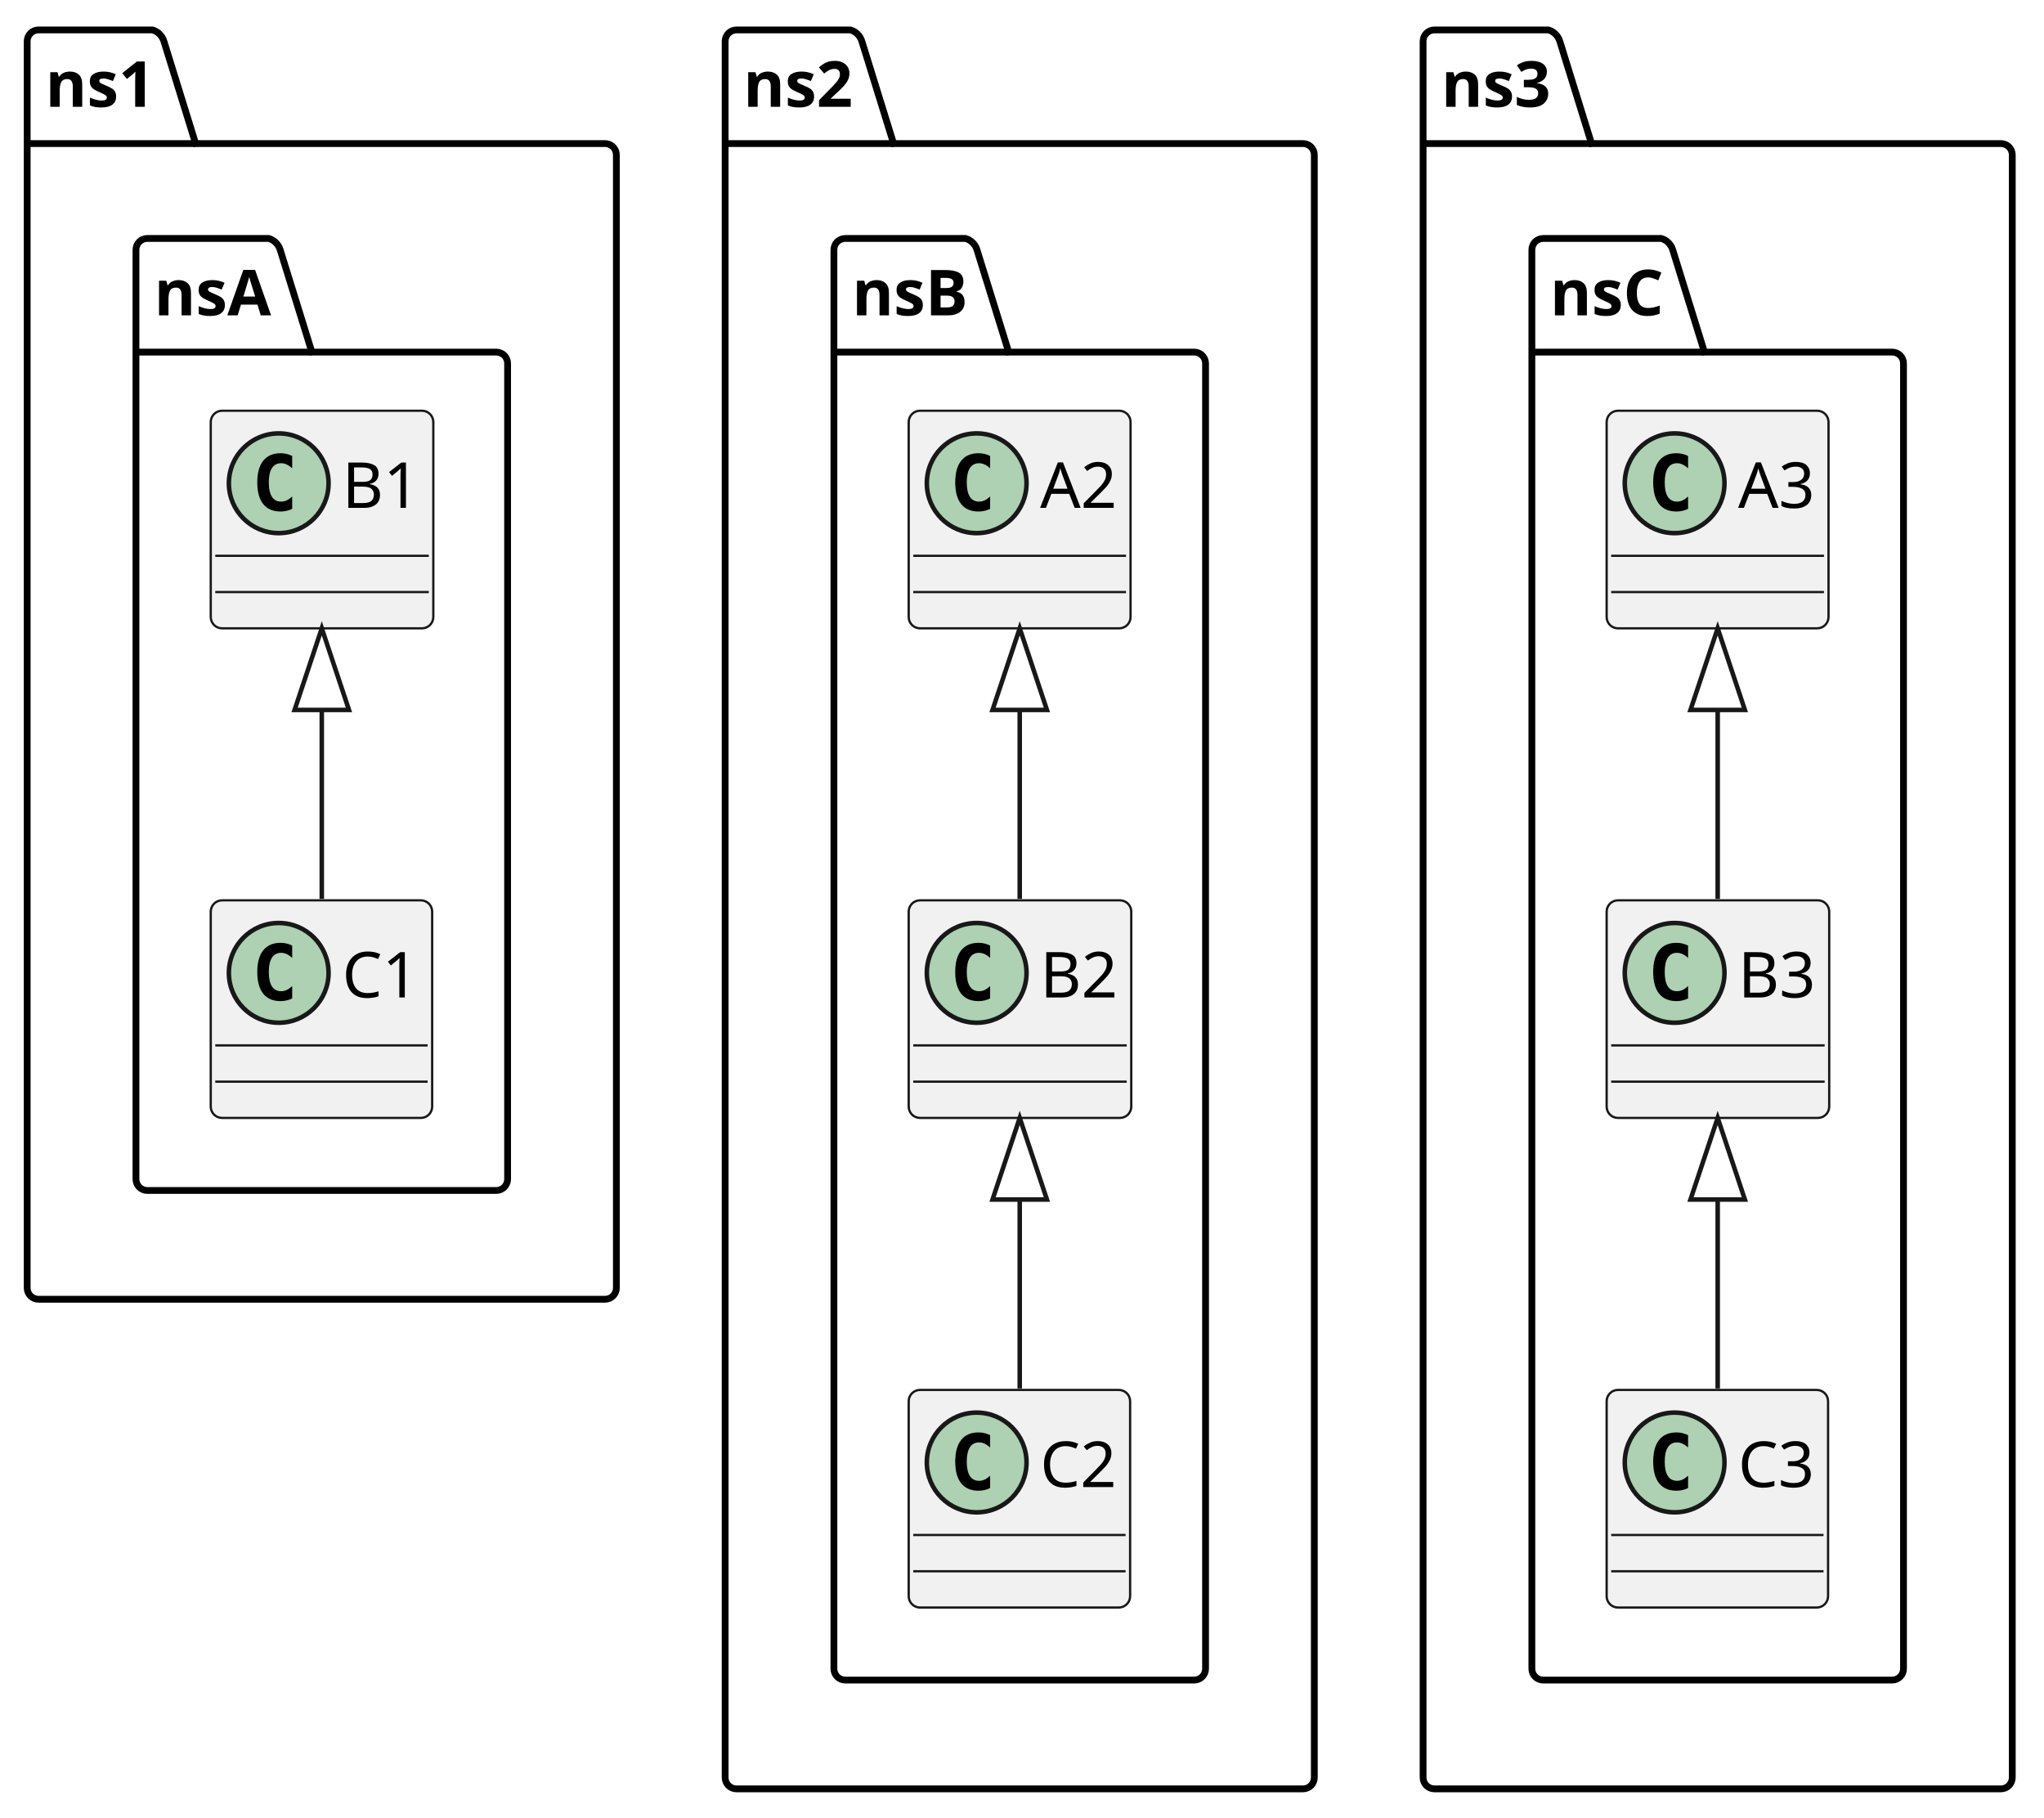
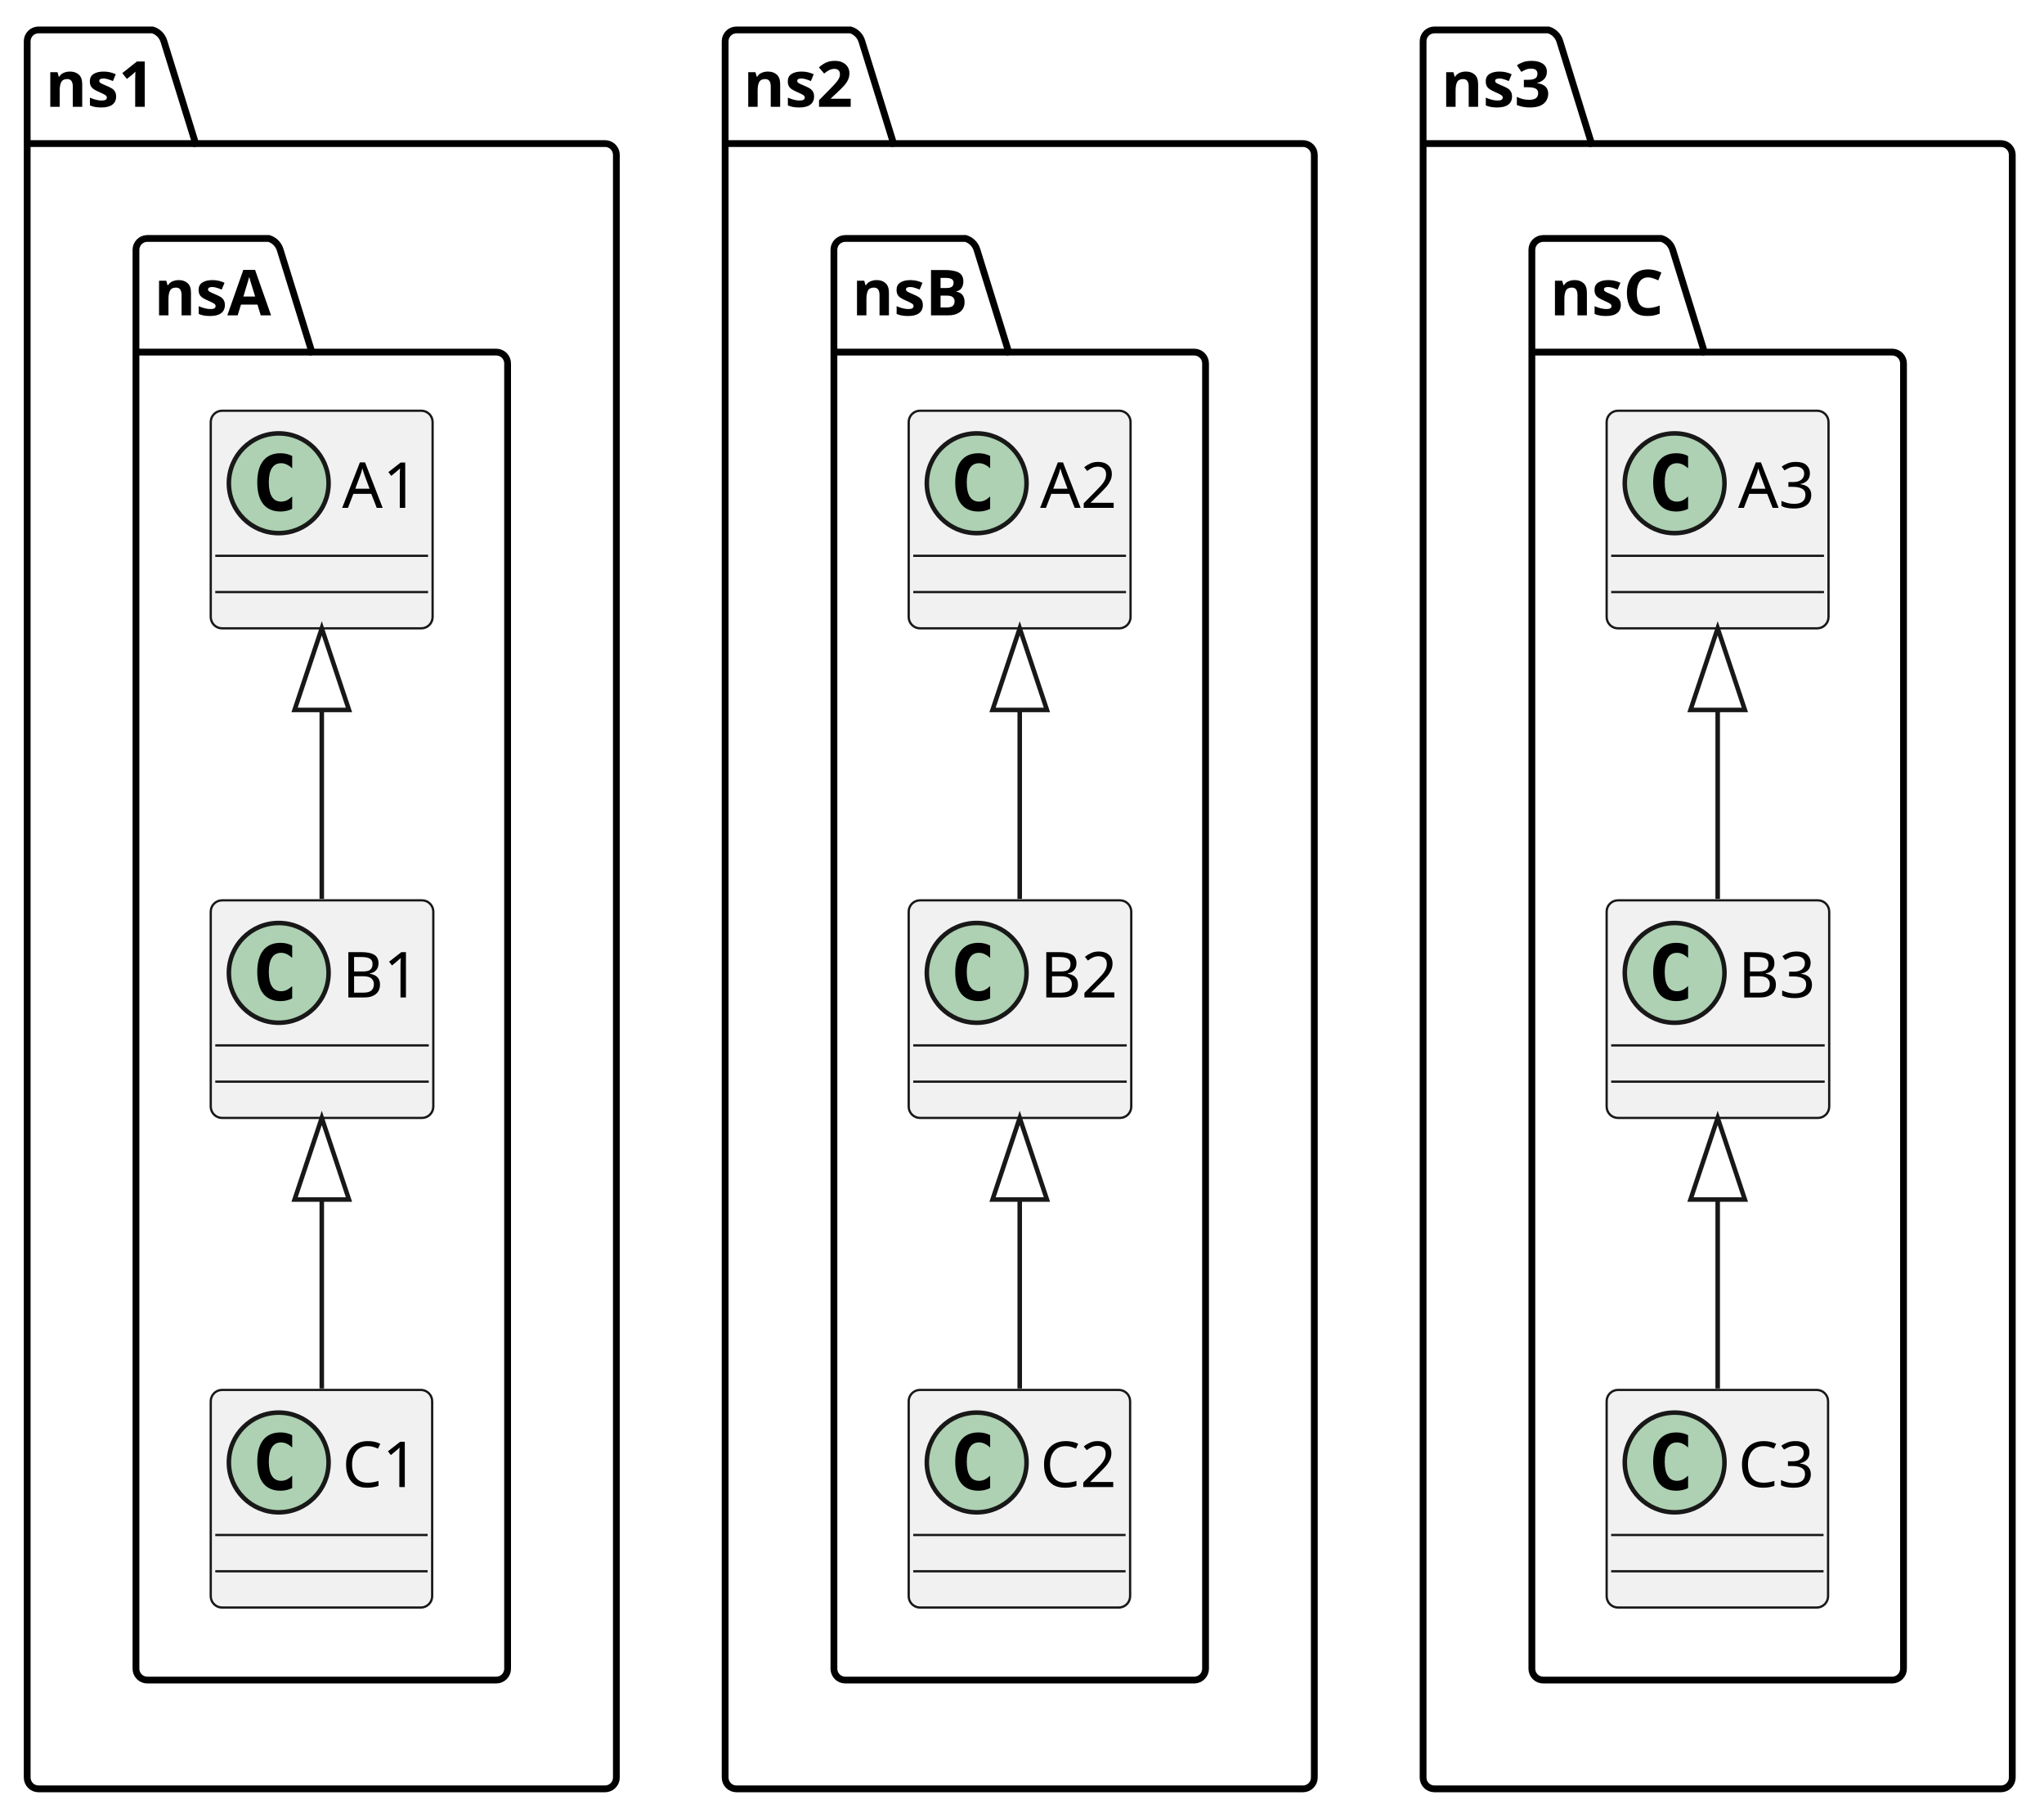
<svg xmlns="http://www.w3.org/2000/svg" contentStyleType="text/css" data-diagram-type="CLASS" height="401px" preserveAspectRatio="none" style="width:451px;height:401px;background:#FFFFFF;" version="1.1" viewBox="0 0 451 401" width="451px" zoomAndPan="magnify">
  <defs>
    <style type="text/css">a:hover { text-decoration: underline; }</style>
  </defs>
  <g>
    <g id="cluster_C_0016767420676079821164">
-       <path d="M8.5,6.602 L33.664,6.602 A3.75,3.75 0 0 1 36.164,9.102 L43.164,31.67 L133.5,31.67 A2.5,2.5 0 0 1 136,34.17 L136,284.102 A2.5,2.5 0 0 1 133.5,286.602 L8.5,286.602 A2.5,2.5 0 0 1 6,284.102 L6,9.102 A2.5,2.5 0 0 1 8.5,6.602 " fill="transparent" style="stroke:#000000;stroke-width:1.5;" />
+       <path d="M8.5,6.602 L33.664,6.602 A3.75,3.75 0 0 1 36.164,9.102 L43.164,31.67 L133.5,31.67 A2.5,2.5 0 0 1 136,34.17 L136,392.102 A2.5,2.5 0 0 1 133.5,394.602 L8.5,394.602 A2.5,2.5 0 0 1 6,392.102 L6,9.102 A2.5,2.5 0 0 1 8.5,6.602 " fill="transparent" style="stroke:#000000;stroke-width:1.5;" />
      <line style="stroke:#000000;stroke-width:1.5;" x1="6" x2="43.164" y1="31.67" y2="31.67" />
      <text fill="#000000" font-family="sans-serif" font-size="14" font-weight="bold" lengthAdjust="spacing" textLength="24.164" x="10" y="23.568">ns1</text>
    </g>
    <g id="cluster_C_0012677732030673435502">
-       <path d="M32.5,52.602 L59.316,52.602 A3.75,3.75 0 0 1 61.816,55.102 L68.816,77.67 L109.5,77.67 A2.5,2.5 0 0 1 112,80.17 L112,260.102 A2.5,2.5 0 0 1 109.5,262.602 L32.5,262.602 A2.5,2.5 0 0 1 30,260.102 L30,55.102 A2.5,2.5 0 0 1 32.5,52.602 " fill="transparent" style="stroke:#000000;stroke-width:1.5;" />
+       <path d="M32.5,52.602 L59.316,52.602 A3.75,3.75 0 0 1 61.816,55.102 L68.816,77.67 L109.5,77.67 A2.5,2.5 0 0 1 112,80.17 L112,368.102 A2.5,2.5 0 0 1 109.5,370.602 L32.5,370.602 A2.5,2.5 0 0 1 30,368.102 L30,55.102 A2.5,2.5 0 0 1 32.5,52.602 " fill="transparent" style="stroke:#000000;stroke-width:1.5;" />
      <line style="stroke:#000000;stroke-width:1.5;" x1="30" x2="68.816" y1="77.67" y2="77.67" />
      <text fill="#000000" font-family="sans-serif" font-size="14" font-weight="bold" lengthAdjust="spacing" textLength="25.816" x="34" y="69.568">nsA</text>
    </g>
    <g id="cluster_C_0012259625068549411766">
      <path d="M162.5,6.602 L187.664,6.602 A3.75,3.75 0 0 1 190.164,9.102 L197.164,31.67 L287.5,31.67 A2.5,2.5 0 0 1 290,34.17 L290,392.102 A2.5,2.5 0 0 1 287.5,394.602 L162.5,394.602 A2.5,2.5 0 0 1 160,392.102 L160,9.102 A2.5,2.5 0 0 1 162.5,6.602 " fill="transparent" style="stroke:#000000;stroke-width:1.5;" />
      <line style="stroke:#000000;stroke-width:1.5;" x1="160" x2="197.164" y1="31.67" y2="31.67" />
      <text fill="#000000" font-family="sans-serif" font-size="14" font-weight="bold" lengthAdjust="spacing" textLength="24.164" x="164" y="23.568">ns2</text>
    </g>
    <g id="cluster_C_0012948024638410995464">
      <path d="M186.5,52.602 L213.064,52.602 A3.75,3.75 0 0 1 215.564,55.102 L222.564,77.67 L263.5,77.67 A2.5,2.5 0 0 1 266,80.17 L266,368.102 A2.5,2.5 0 0 1 263.5,370.602 L186.5,370.602 A2.5,2.5 0 0 1 184,368.102 L184,55.102 A2.5,2.5 0 0 1 186.5,52.602 " fill="transparent" style="stroke:#000000;stroke-width:1.5;" />
      <line style="stroke:#000000;stroke-width:1.5;" x1="184" x2="222.564" y1="77.67" y2="77.67" />
      <text fill="#000000" font-family="sans-serif" font-size="14" font-weight="bold" lengthAdjust="spacing" textLength="25.564" x="188" y="69.568">nsB</text>
    </g>
    <g id="cluster_C_0002883017500418022946">
      <path d="M316.5,6.602 L341.664,6.602 A3.75,3.75 0 0 1 344.164,9.102 L351.164,31.67 L441.5,31.67 A2.5,2.5 0 0 1 444,34.17 L444,392.102 A2.5,2.5 0 0 1 441.5,394.602 L316.5,394.602 A2.5,2.5 0 0 1 314,392.102 L314,9.102 A2.5,2.5 0 0 1 316.5,6.602 " fill="transparent" style="stroke:#000000;stroke-width:1.5;" />
      <line style="stroke:#000000;stroke-width:1.5;" x1="314" x2="351.164" y1="31.67" y2="31.67" />
      <text fill="#000000" font-family="sans-serif" font-size="14" font-weight="bold" lengthAdjust="spacing" textLength="24.164" x="318" y="23.568">ns3</text>
    </g>
    <g id="cluster_C_0000771604087714694565">
      <path d="M340.5,52.602 L366.574,52.602 A3.75,3.75 0 0 1 369.074,55.102 L376.074,77.67 L417.5,77.67 A2.5,2.5 0 0 1 420,80.17 L420,368.102 A2.5,2.5 0 0 1 417.5,370.602 L340.5,370.602 A2.5,2.5 0 0 1 338,368.102 L338,55.102 A2.5,2.5 0 0 1 340.5,52.602 " fill="transparent" style="stroke:#000000;stroke-width:1.5;" />
      <line style="stroke:#000000;stroke-width:1.5;" x1="338" x2="376.074" y1="77.67" y2="77.67" />
      <text fill="#000000" font-family="sans-serif" font-size="14" font-weight="bold" lengthAdjust="spacing" textLength="25.074" x="342" y="69.568">nsC</text>
    </g>
-     <g id="elem_C_0015596320250571206658">
-       <rect codeLine="4" fill="#F1F1F1" height="48" id="C_0015596320250571206658" rx="2.5" ry="2.5" style="stroke:#181818;stroke-width:0.5;" width="49.108" x="46.5" y="90.602" />
+     <g id="elem_C_0012142696412443839931">
+       <rect codeLine="4" fill="#F1F1F1" height="48" id="C_0012142696412443839931" rx="2.5" ry="2.5" style="stroke:#181818;stroke-width:0.5;" width="48.954" x="46.5" y="90.602" />
      <ellipse cx="61.5" cy="106.602" fill="#ADD1B2" rx="11" ry="11" style="stroke:#181818;stroke-width:1;" />
      <path d="M64.469,112.243 Q63.891,112.54 63.25,112.68 Q62.609,112.836 61.906,112.836 Q59.406,112.836 58.078,111.196 Q56.766,109.54 56.766,106.415 Q56.766,103.29 58.078,101.633 Q59.406,99.977 61.906,99.977 Q62.609,99.977 63.25,100.133 Q63.906,100.29 64.469,100.586 L64.469,103.305 Q63.844,102.727 63.25,102.461 Q62.656,102.18 62.031,102.18 Q60.688,102.18 60,103.258 Q59.312,104.321 59.312,106.415 Q59.312,108.508 60,109.586 Q60.688,110.649 62.031,110.649 Q62.656,110.649 63.25,110.383 Q63.844,110.102 64.469,109.524 L64.469,112.243 Z " fill="#000000" />
-       <text fill="#000000" font-family="sans-serif" font-size="14" lengthAdjust="spacing" textLength="17.108" x="75.5" y="112.034">B1</text>
-       <line style="stroke:#181818;stroke-width:0.5;" x1="47.5" x2="94.608" y1="122.602" y2="122.602" />
-       <line style="stroke:#181818;stroke-width:0.5;" x1="47.5" x2="94.608" y1="130.602" y2="130.602" />
+       <text fill="#000000" font-family="sans-serif" font-size="14" lengthAdjust="spacing" textLength="16.954" x="75.5" y="112.034">A1</text>
+       <line style="stroke:#181818;stroke-width:0.5;" x1="47.5" x2="94.454" y1="122.602" y2="122.602" />
+       <line style="stroke:#181818;stroke-width:0.5;" x1="47.5" x2="94.454" y1="130.602" y2="130.602" />
+     </g>
+     <g id="elem_C_0015596320250571206658">
+       <rect codeLine="8" fill="#F1F1F1" height="48" id="C_0015596320250571206658" rx="2.5" ry="2.5" style="stroke:#181818;stroke-width:0.5;" width="49.108" x="46.5" y="198.602" />
+       <ellipse cx="61.5" cy="214.602" fill="#ADD1B2" rx="11" ry="11" style="stroke:#181818;stroke-width:1;" />
+       <path d="M64.469,220.243 Q63.891,220.54 63.25,220.68 Q62.609,220.836 61.906,220.836 Q59.406,220.836 58.078,219.196 Q56.766,217.54 56.766,214.415 Q56.766,211.29 58.078,209.633 Q59.406,207.977 61.906,207.977 Q62.609,207.977 63.25,208.133 Q63.906,208.29 64.469,208.586 L64.469,211.305 Q63.844,210.727 63.25,210.461 Q62.656,210.18 62.031,210.18 Q60.688,210.18 60,211.258 Q59.312,212.321 59.312,214.415 Q59.312,216.508 60,217.586 Q60.688,218.649 62.031,218.649 Q62.656,218.649 63.25,218.383 Q63.844,218.102 64.469,217.524 L64.469,220.243 Z " fill="#000000" />
+       <text fill="#000000" font-family="sans-serif" font-size="14" lengthAdjust="spacing" textLength="17.108" x="75.5" y="220.034">B1</text>
+       <line style="stroke:#181818;stroke-width:0.5;" x1="47.5" x2="94.608" y1="230.602" y2="230.602" />
+       <line style="stroke:#181818;stroke-width:0.5;" x1="47.5" x2="94.608" y1="238.602" y2="238.602" />
    </g>
    <g id="elem_C_0001635220505473283595">
-       <rect codeLine="8" fill="#F1F1F1" height="48" id="C_0001635220505473283595" rx="2.5" ry="2.5" style="stroke:#181818;stroke-width:0.5;" width="48.856" x="46.5" y="198.602" />
-       <ellipse cx="61.5" cy="214.602" fill="#ADD1B2" rx="11" ry="11" style="stroke:#181818;stroke-width:1;" />
-       <path d="M64.469,220.243 Q63.891,220.54 63.25,220.68 Q62.609,220.836 61.906,220.836 Q59.406,220.836 58.078,219.196 Q56.766,217.54 56.766,214.415 Q56.766,211.29 58.078,209.633 Q59.406,207.977 61.906,207.977 Q62.609,207.977 63.25,208.133 Q63.906,208.29 64.469,208.586 L64.469,211.305 Q63.844,210.727 63.25,210.461 Q62.656,210.18 62.031,210.18 Q60.688,210.18 60,211.258 Q59.312,212.321 59.312,214.415 Q59.312,216.508 60,217.586 Q60.688,218.649 62.031,218.649 Q62.656,218.649 63.25,218.383 Q63.844,218.102 64.469,217.524 L64.469,220.243 Z " fill="#000000" />
-       <text fill="#000000" font-family="sans-serif" font-size="14" lengthAdjust="spacing" textLength="16.856" x="75.5" y="220.034">C1</text>
-       <line style="stroke:#181818;stroke-width:0.5;" x1="47.5" x2="94.356" y1="230.602" y2="230.602" />
-       <line style="stroke:#181818;stroke-width:0.5;" x1="47.5" x2="94.356" y1="238.602" y2="238.602" />
+       <rect codeLine="12" fill="#F1F1F1" height="48" id="C_0001635220505473283595" rx="2.5" ry="2.5" style="stroke:#181818;stroke-width:0.5;" width="48.856" x="46.5" y="306.602" />
+       <ellipse cx="61.5" cy="322.602" fill="#ADD1B2" rx="11" ry="11" style="stroke:#181818;stroke-width:1;" />
+       <path d="M64.469,328.243 Q63.891,328.539 63.25,328.68 Q62.609,328.836 61.906,328.836 Q59.406,328.836 58.078,327.196 Q56.766,325.539 56.766,322.414 Q56.766,319.289 58.078,317.633 Q59.406,315.977 61.906,315.977 Q62.609,315.977 63.25,316.133 Q63.906,316.289 64.469,316.586 L64.469,319.305 Q63.844,318.727 63.25,318.461 Q62.656,318.18 62.031,318.18 Q60.688,318.18 60,319.258 Q59.312,320.321 59.312,322.414 Q59.312,324.508 60,325.586 Q60.688,326.649 62.031,326.649 Q62.656,326.649 63.25,326.383 Q63.844,326.102 64.469,325.524 L64.469,328.243 Z " fill="#000000" />
+       <text fill="#000000" font-family="sans-serif" font-size="14" lengthAdjust="spacing" textLength="16.856" x="75.5" y="328.034">C1</text>
+       <line style="stroke:#181818;stroke-width:0.5;" x1="47.5" x2="94.356" y1="338.602" y2="338.602" />
+       <line style="stroke:#181818;stroke-width:0.5;" x1="47.5" x2="94.356" y1="346.602" y2="346.602" />
    </g>
    <g id="elem_C_0016760820400747278589">
-       <rect codeLine="16" fill="#F1F1F1" height="48" id="C_0016760820400747278589" rx="2.5" ry="2.5" style="stroke:#181818;stroke-width:0.5;" width="48.954" x="200.5" y="90.602" />
+       <rect codeLine="20" fill="#F1F1F1" height="48" id="C_0016760820400747278589" rx="2.5" ry="2.5" style="stroke:#181818;stroke-width:0.5;" width="48.954" x="200.5" y="90.602" />
      <ellipse cx="215.5" cy="106.602" fill="#ADD1B2" rx="11" ry="11" style="stroke:#181818;stroke-width:1;" />
      <path d="M218.469,112.243 Q217.891,112.54 217.25,112.68 Q216.609,112.836 215.906,112.836 Q213.406,112.836 212.078,111.196 Q210.766,109.54 210.766,106.415 Q210.766,103.29 212.078,101.633 Q213.406,99.977 215.906,99.977 Q216.609,99.977 217.25,100.133 Q217.906,100.29 218.469,100.586 L218.469,103.305 Q217.844,102.727 217.25,102.461 Q216.656,102.18 216.031,102.18 Q214.688,102.18 214,103.258 Q213.312,104.321 213.312,106.415 Q213.312,108.508 214,109.586 Q214.688,110.649 216.031,110.649 Q216.656,110.649 217.25,110.383 Q217.844,110.102 218.469,109.524 L218.469,112.243 Z " fill="#000000" />
      <text fill="#000000" font-family="sans-serif" font-size="14" lengthAdjust="spacing" textLength="16.954" x="229.5" y="112.034">A2</text>
      <line style="stroke:#181818;stroke-width:0.5;" x1="201.5" x2="248.454" y1="122.602" y2="122.602" />
      <line style="stroke:#181818;stroke-width:0.5;" x1="201.5" x2="248.454" y1="130.602" y2="130.602" />
    </g>
    <g id="elem_C_0015689724057597125831">
-       <rect codeLine="20" fill="#F1F1F1" height="48" id="C_0015689724057597125831" rx="2.5" ry="2.5" style="stroke:#181818;stroke-width:0.5;" width="49.108" x="200.5" y="198.602" />
+       <rect codeLine="24" fill="#F1F1F1" height="48" id="C_0015689724057597125831" rx="2.5" ry="2.5" style="stroke:#181818;stroke-width:0.5;" width="49.108" x="200.5" y="198.602" />
      <ellipse cx="215.5" cy="214.602" fill="#ADD1B2" rx="11" ry="11" style="stroke:#181818;stroke-width:1;" />
      <path d="M218.469,220.243 Q217.891,220.54 217.25,220.68 Q216.609,220.836 215.906,220.836 Q213.406,220.836 212.078,219.196 Q210.766,217.54 210.766,214.415 Q210.766,211.29 212.078,209.633 Q213.406,207.977 215.906,207.977 Q216.609,207.977 217.25,208.133 Q217.906,208.29 218.469,208.586 L218.469,211.305 Q217.844,210.727 217.25,210.461 Q216.656,210.18 216.031,210.18 Q214.688,210.18 214,211.258 Q213.312,212.321 213.312,214.415 Q213.312,216.508 214,217.586 Q214.688,218.649 216.031,218.649 Q216.656,218.649 217.25,218.383 Q217.844,218.102 218.469,217.524 L218.469,220.243 Z " fill="#000000" />
      <text fill="#000000" font-family="sans-serif" font-size="14" lengthAdjust="spacing" textLength="17.108" x="229.5" y="220.034">B2</text>
      <line style="stroke:#181818;stroke-width:0.5;" x1="201.5" x2="248.608" y1="230.602" y2="230.602" />
      <line style="stroke:#181818;stroke-width:0.5;" x1="201.5" x2="248.608" y1="238.602" y2="238.602" />
    </g>
    <g id="elem_C_0000600480210374819483">
-       <rect codeLine="24" fill="#F1F1F1" height="48" id="C_0000600480210374819483" rx="2.5" ry="2.5" style="stroke:#181818;stroke-width:0.5;" width="48.856" x="200.5" y="306.602" />
+       <rect codeLine="28" fill="#F1F1F1" height="48" id="C_0000600480210374819483" rx="2.5" ry="2.5" style="stroke:#181818;stroke-width:0.5;" width="48.856" x="200.5" y="306.602" />
      <ellipse cx="215.5" cy="322.602" fill="#ADD1B2" rx="11" ry="11" style="stroke:#181818;stroke-width:1;" />
      <path d="M218.469,328.243 Q217.891,328.539 217.25,328.68 Q216.609,328.836 215.906,328.836 Q213.406,328.836 212.078,327.196 Q210.766,325.539 210.766,322.414 Q210.766,319.289 212.078,317.633 Q213.406,315.977 215.906,315.977 Q216.609,315.977 217.25,316.133 Q217.906,316.289 218.469,316.586 L218.469,319.305 Q217.844,318.727 217.25,318.461 Q216.656,318.18 216.031,318.18 Q214.688,318.18 214,319.258 Q213.312,320.321 213.312,322.414 Q213.312,324.508 214,325.586 Q214.688,326.649 216.031,326.649 Q216.656,326.649 217.25,326.383 Q217.844,326.102 218.469,325.524 L218.469,328.243 Z " fill="#000000" />
      <text fill="#000000" font-family="sans-serif" font-size="14" lengthAdjust="spacing" textLength="16.856" x="229.5" y="328.034">C2</text>
      <line style="stroke:#181818;stroke-width:0.5;" x1="201.5" x2="248.356" y1="338.602" y2="338.602" />
      <line style="stroke:#181818;stroke-width:0.5;" x1="201.5" x2="248.356" y1="346.602" y2="346.602" />
    </g>
    <g id="elem_C_0003338977750360426719">
-       <rect codeLine="32" fill="#F1F1F1" height="48" id="C_0003338977750360426719" rx="2.5" ry="2.5" style="stroke:#181818;stroke-width:0.5;" width="48.954" x="354.5" y="90.602" />
+       <rect codeLine="36" fill="#F1F1F1" height="48" id="C_0003338977750360426719" rx="2.5" ry="2.5" style="stroke:#181818;stroke-width:0.5;" width="48.954" x="354.5" y="90.602" />
      <ellipse cx="369.5" cy="106.602" fill="#ADD1B2" rx="11" ry="11" style="stroke:#181818;stroke-width:1;" />
      <path d="M372.469,112.243 Q371.891,112.54 371.25,112.68 Q370.609,112.836 369.906,112.836 Q367.406,112.836 366.078,111.196 Q364.766,109.54 364.766,106.415 Q364.766,103.29 366.078,101.633 Q367.406,99.977 369.906,99.977 Q370.609,99.977 371.25,100.133 Q371.906,100.29 372.469,100.586 L372.469,103.305 Q371.844,102.727 371.25,102.461 Q370.656,102.18 370.031,102.18 Q368.688,102.18 368,103.258 Q367.312,104.321 367.312,106.415 Q367.312,108.508 368,109.586 Q368.688,110.649 370.031,110.649 Q370.656,110.649 371.25,110.383 Q371.844,110.102 372.469,109.524 L372.469,112.243 Z " fill="#000000" />
      <text fill="#000000" font-family="sans-serif" font-size="14" lengthAdjust="spacing" textLength="16.954" x="383.5" y="112.034">A3</text>
      <line style="stroke:#181818;stroke-width:0.5;" x1="355.5" x2="402.454" y1="122.602" y2="122.602" />
      <line style="stroke:#181818;stroke-width:0.5;" x1="355.5" x2="402.454" y1="130.602" y2="130.602" />
    </g>
    <g id="elem_C_0016268840963729643490">
-       <rect codeLine="36" fill="#F1F1F1" height="48" id="C_0016268840963729643490" rx="2.5" ry="2.5" style="stroke:#181818;stroke-width:0.5;" width="49.108" x="354.5" y="198.602" />
+       <rect codeLine="40" fill="#F1F1F1" height="48" id="C_0016268840963729643490" rx="2.5" ry="2.5" style="stroke:#181818;stroke-width:0.5;" width="49.108" x="354.5" y="198.602" />
      <ellipse cx="369.5" cy="214.602" fill="#ADD1B2" rx="11" ry="11" style="stroke:#181818;stroke-width:1;" />
      <path d="M372.469,220.243 Q371.891,220.54 371.25,220.68 Q370.609,220.836 369.906,220.836 Q367.406,220.836 366.078,219.196 Q364.766,217.54 364.766,214.415 Q364.766,211.29 366.078,209.633 Q367.406,207.977 369.906,207.977 Q370.609,207.977 371.25,208.133 Q371.906,208.29 372.469,208.586 L372.469,211.305 Q371.844,210.727 371.25,210.461 Q370.656,210.18 370.031,210.18 Q368.688,210.18 368,211.258 Q367.312,212.321 367.312,214.415 Q367.312,216.508 368,217.586 Q368.688,218.649 370.031,218.649 Q370.656,218.649 371.25,218.383 Q371.844,218.102 372.469,217.524 L372.469,220.243 Z " fill="#000000" />
      <text fill="#000000" font-family="sans-serif" font-size="14" lengthAdjust="spacing" textLength="17.108" x="383.5" y="220.034">B3</text>
      <line style="stroke:#181818;stroke-width:0.5;" x1="355.5" x2="402.608" y1="230.602" y2="230.602" />
      <line style="stroke:#181818;stroke-width:0.5;" x1="355.5" x2="402.608" y1="238.602" y2="238.602" />
    </g>
    <g id="elem_C_0006275205058551246711">
-       <rect codeLine="40" fill="#F1F1F1" height="48" id="C_0006275205058551246711" rx="2.5" ry="2.5" style="stroke:#181818;stroke-width:0.5;" width="48.856" x="354.5" y="306.602" />
+       <rect codeLine="44" fill="#F1F1F1" height="48" id="C_0006275205058551246711" rx="2.5" ry="2.5" style="stroke:#181818;stroke-width:0.5;" width="48.856" x="354.5" y="306.602" />
      <ellipse cx="369.5" cy="322.602" fill="#ADD1B2" rx="11" ry="11" style="stroke:#181818;stroke-width:1;" />
      <path d="M372.469,328.243 Q371.891,328.539 371.25,328.68 Q370.609,328.836 369.906,328.836 Q367.406,328.836 366.078,327.196 Q364.766,325.539 364.766,322.414 Q364.766,319.289 366.078,317.633 Q367.406,315.977 369.906,315.977 Q370.609,315.977 371.25,316.133 Q371.906,316.289 372.469,316.586 L372.469,319.305 Q371.844,318.727 371.25,318.461 Q370.656,318.18 370.031,318.18 Q368.688,318.18 368,319.258 Q367.312,320.321 367.312,322.414 Q367.312,324.508 368,325.586 Q368.688,326.649 370.031,326.649 Q370.656,326.649 371.25,326.383 Q371.844,326.102 372.469,325.524 L372.469,328.243 Z " fill="#000000" />
      <text fill="#000000" font-family="sans-serif" font-size="14" lengthAdjust="spacing" textLength="16.856" x="383.5" y="328.034">C3</text>
      <line style="stroke:#181818;stroke-width:0.5;" x1="355.5" x2="402.356" y1="338.602" y2="338.602" />
      <line style="stroke:#181818;stroke-width:0.5;" x1="355.5" x2="402.356" y1="346.602" y2="346.602" />
    </g>
-     <g id="link_C_0015596320250571206658_C_0001635220505473283595">
-       <path codeLine="45" d="M71,156.602 C71,174.262 71,180.542 71,198.282 " fill="transparent" id="C_0015596320250571206658-backto-C_0001635220505473283595" style="stroke:#181818;stroke-width:1;" />
+     <g id="link_C_0012142696412443839931_C_0015596320250571206658">
+       <path codeLine="49" d="M71,156.602 C71,174.262 71,180.542 71,198.282 " fill="transparent" id="C_0012142696412443839931-backto-C_0015596320250571206658" style="stroke:#181818;stroke-width:1;" />
      <polygon fill="transparent" points="71,138.602,65,156.602,77,156.602,71,138.602" style="stroke:#181818;stroke-width:1;" />
    </g>
+     <g id="link_C_0015596320250571206658_C_0001635220505473283595">
+       <path codeLine="50" d="M71,264.602 C71,282.262 71,288.542 71,306.282 " fill="transparent" id="C_0015596320250571206658-backto-C_0001635220505473283595" style="stroke:#181818;stroke-width:1;" />
+       <polygon fill="transparent" points="71,246.602,65,264.602,77,264.602,71,246.602" style="stroke:#181818;stroke-width:1;" />
+     </g>
    <g id="link_C_0016760820400747278589_C_0015689724057597125831">
-       <path codeLine="46" d="M225,156.602 C225,174.262 225,180.542 225,198.282 " fill="transparent" id="C_0016760820400747278589-backto-C_0015689724057597125831" style="stroke:#181818;stroke-width:1;" />
+       <path codeLine="51" d="M225,156.602 C225,174.262 225,180.542 225,198.282 " fill="transparent" id="C_0016760820400747278589-backto-C_0015689724057597125831" style="stroke:#181818;stroke-width:1;" />
      <polygon fill="transparent" points="225,138.602,219,156.602,231,156.602,225,138.602" style="stroke:#181818;stroke-width:1;" />
    </g>
    <g id="link_C_0015689724057597125831_C_0000600480210374819483">
-       <path codeLine="47" d="M225,264.602 C225,282.262 225,288.542 225,306.282 " fill="transparent" id="C_0015689724057597125831-backto-C_0000600480210374819483" style="stroke:#181818;stroke-width:1;" />
+       <path codeLine="52" d="M225,264.602 C225,282.262 225,288.542 225,306.282 " fill="transparent" id="C_0015689724057597125831-backto-C_0000600480210374819483" style="stroke:#181818;stroke-width:1;" />
      <polygon fill="transparent" points="225,246.602,219,264.602,231,264.602,225,246.602" style="stroke:#181818;stroke-width:1;" />
    </g>
    <g id="link_C_0003338977750360426719_C_0016268840963729643490">
-       <path codeLine="48" d="M379,156.602 C379,174.262 379,180.542 379,198.282 " fill="transparent" id="C_0003338977750360426719-backto-C_0016268840963729643490" style="stroke:#181818;stroke-width:1;" />
+       <path codeLine="53" d="M379,156.602 C379,174.262 379,180.542 379,198.282 " fill="transparent" id="C_0003338977750360426719-backto-C_0016268840963729643490" style="stroke:#181818;stroke-width:1;" />
      <polygon fill="transparent" points="379,138.602,373,156.602,385,156.602,379,138.602" style="stroke:#181818;stroke-width:1;" />
    </g>
    <g id="link_C_0016268840963729643490_C_0006275205058551246711">
-       <path codeLine="49" d="M379,264.602 C379,282.262 379,288.542 379,306.282 " fill="transparent" id="C_0016268840963729643490-backto-C_0006275205058551246711" style="stroke:#181818;stroke-width:1;" />
+       <path codeLine="54" d="M379,264.602 C379,282.262 379,288.542 379,306.282 " fill="transparent" id="C_0016268840963729643490-backto-C_0006275205058551246711" style="stroke:#181818;stroke-width:1;" />
      <polygon fill="transparent" points="379,246.602,373,264.602,385,264.602,379,246.602" style="stroke:#181818;stroke-width:1;" />
    </g>
  </g>
</svg>
